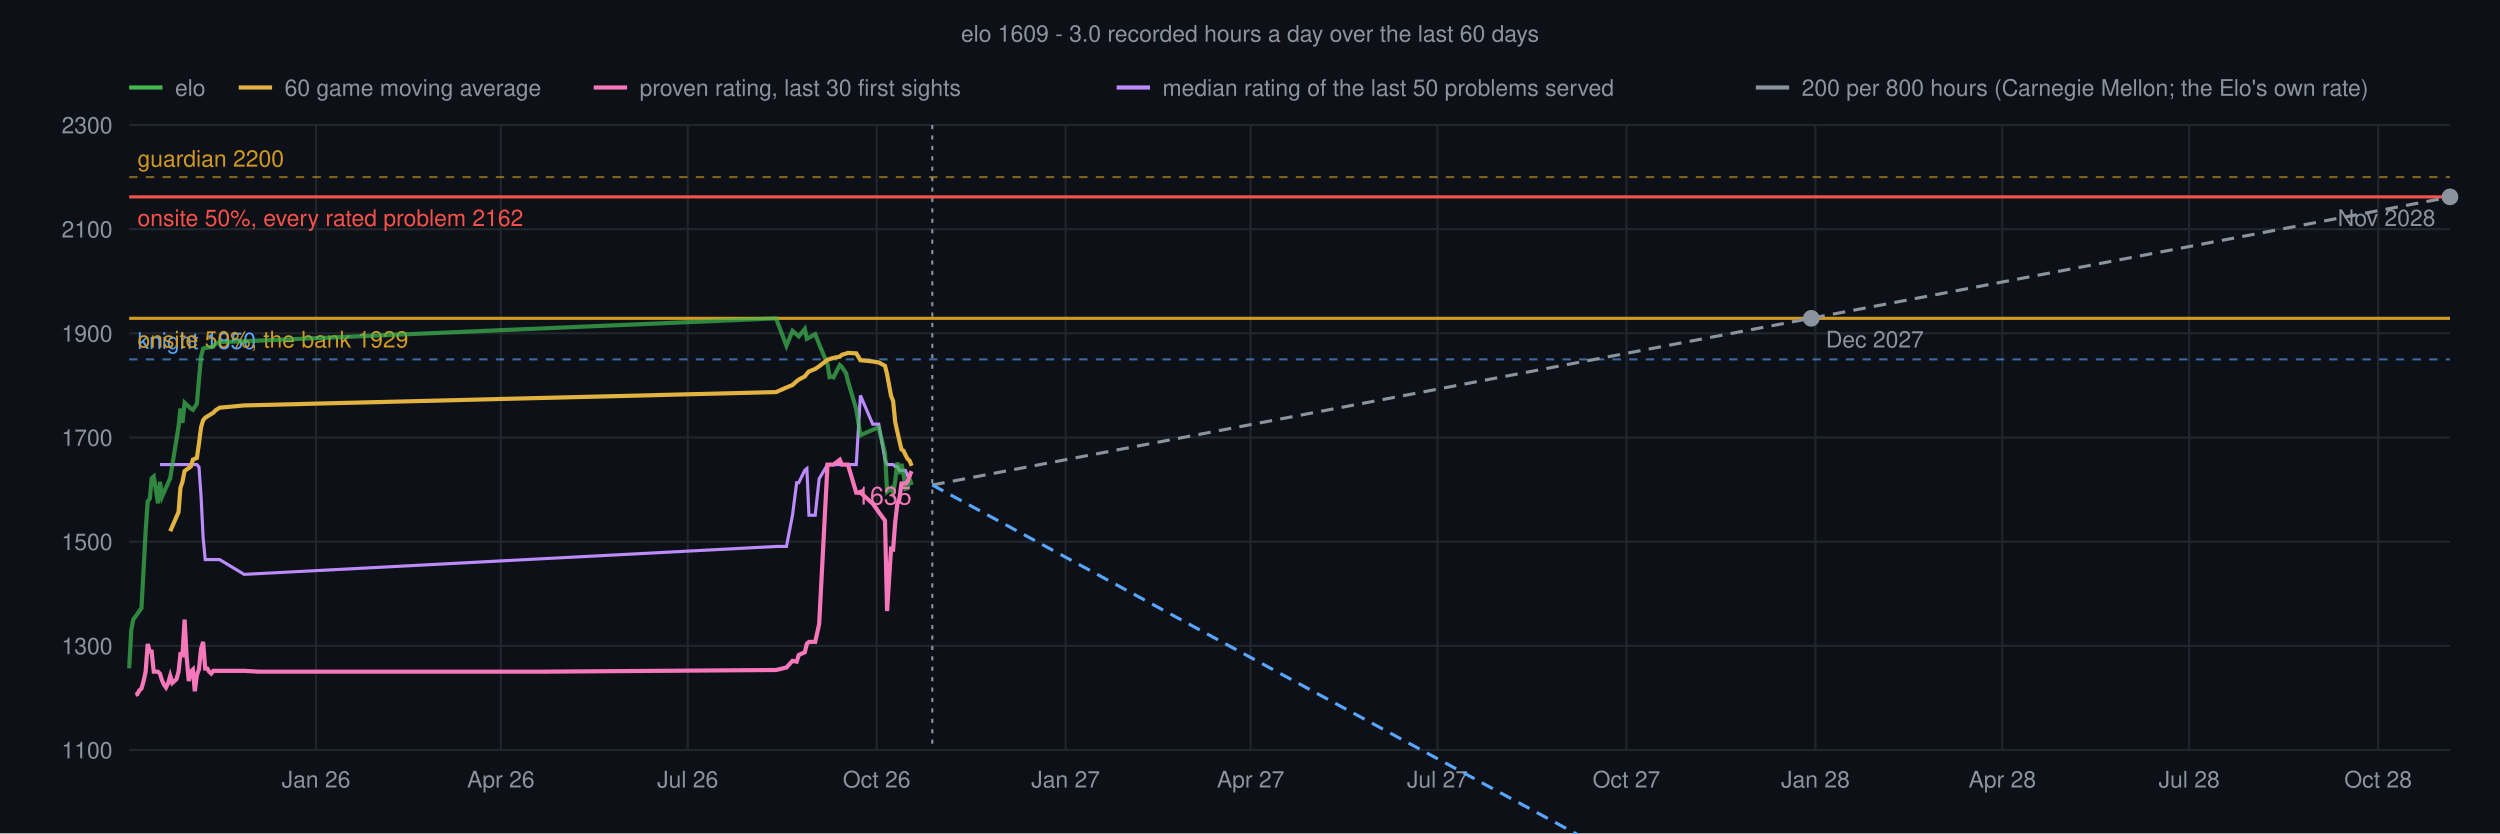
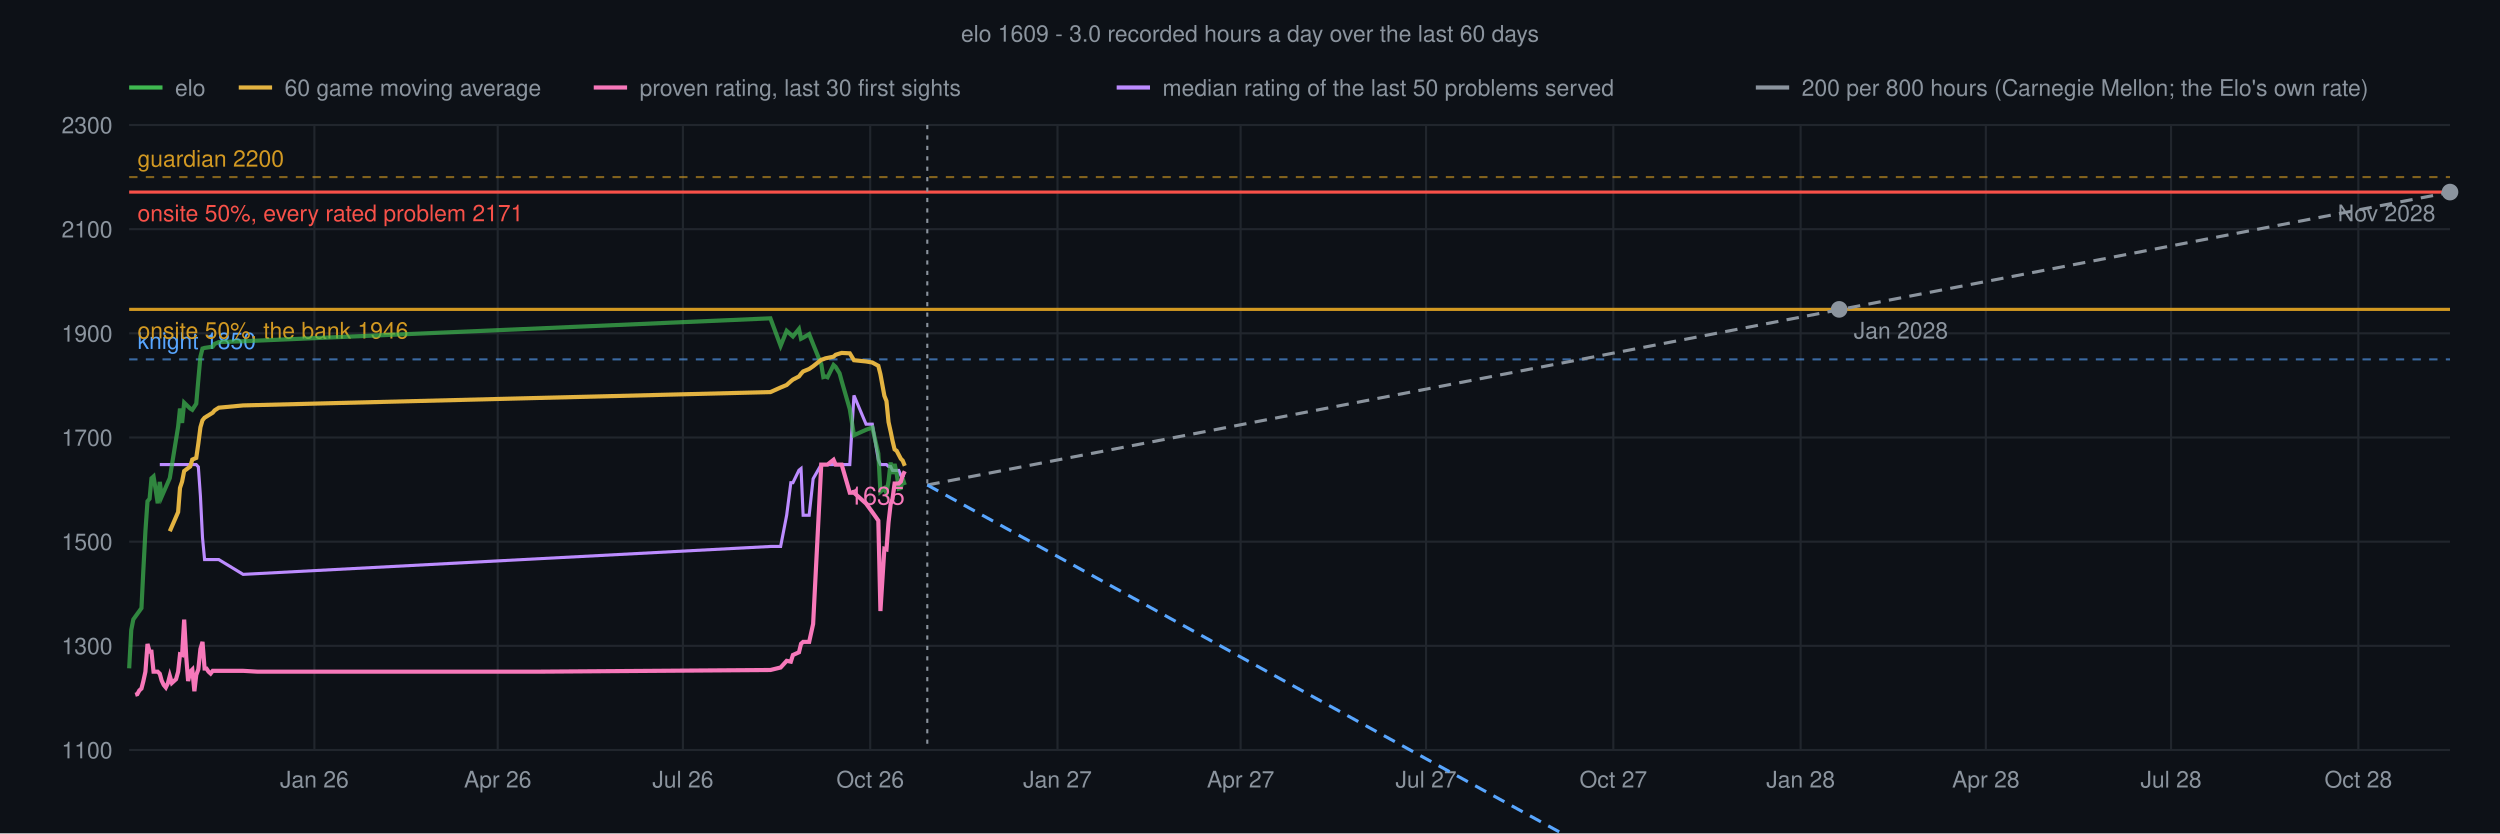
<svg xmlns="http://www.w3.org/2000/svg" viewBox="0 0 1200 400" font-family="Helvetica,sans-serif">
  <rect width="1200" height="400" fill="#0d1117" />
  <text x="600" y="20" text-anchor="middle" font-size="11" fill="#8b949e">elo 1609 - 3.0 recorded hours a day over the last 60 days</text>
  <line x1="62" y1="360.0" x2="1176" y2="360.0" stroke="#21262d" stroke-width="1" />
  <text x="54" y="364.0" text-anchor="end" font-size="11" fill="#8b949e">1100</text>
  <line x1="62" y1="310.0" x2="1176" y2="310.0" stroke="#21262d" stroke-width="1" />
  <text x="54" y="314.0" text-anchor="end" font-size="11" fill="#8b949e">1300</text>
  <line x1="62" y1="260.0" x2="1176" y2="260.0" stroke="#21262d" stroke-width="1" />
  <text x="54" y="264.0" text-anchor="end" font-size="11" fill="#8b949e">1500</text>
  <line x1="62" y1="210.0" x2="1176" y2="210.0" stroke="#21262d" stroke-width="1" />
  <text x="54" y="214.0" text-anchor="end" font-size="11" fill="#8b949e">1700</text>
  <line x1="62" y1="160.0" x2="1176" y2="160.0" stroke="#21262d" stroke-width="1" />
  <text x="54" y="164.0" text-anchor="end" font-size="11" fill="#8b949e">1900</text>
  <line x1="62" y1="110.0" x2="1176" y2="110.0" stroke="#21262d" stroke-width="1" />
  <text x="54" y="114.0" text-anchor="end" font-size="11" fill="#8b949e">2100</text>
  <line x1="62" y1="60.0" x2="1176" y2="60.0" stroke="#21262d" stroke-width="1" />
  <text x="54" y="64.0" text-anchor="end" font-size="11" fill="#8b949e">2300</text>
-   <line x1="151.7" y1="60" x2="151.7" y2="360" stroke="#21262d" stroke-width="1" />
-   <text x="151.7" y="378" text-anchor="middle" font-size="11" fill="#8b949e">Jan 26</text>
-   <line x1="240.4" y1="60" x2="240.4" y2="360" stroke="#21262d" stroke-width="1" />
-   <text x="240.4" y="378" text-anchor="middle" font-size="11" fill="#8b949e">Apr 26</text>
-   <line x1="330.1" y1="60" x2="330.1" y2="360" stroke="#21262d" stroke-width="1" />
-   <text x="330.1" y="378" text-anchor="middle" font-size="11" fill="#8b949e">Jul 26</text>
-   <line x1="420.8" y1="60" x2="420.8" y2="360" stroke="#21262d" stroke-width="1" />
-   <text x="420.8" y="378" text-anchor="middle" font-size="11" fill="#8b949e">Oct 26</text>
-   <line x1="511.5" y1="60" x2="511.5" y2="360" stroke="#21262d" stroke-width="1" />
-   <text x="511.5" y="378" text-anchor="middle" font-size="11" fill="#8b949e">Jan 27</text>
-   <line x1="600.3" y1="60" x2="600.3" y2="360" stroke="#21262d" stroke-width="1" />
-   <text x="600.3" y="378" text-anchor="middle" font-size="11" fill="#8b949e">Apr 27</text>
-   <line x1="690.0" y1="60" x2="690.0" y2="360" stroke="#21262d" stroke-width="1" />
-   <text x="690.0" y="378" text-anchor="middle" font-size="11" fill="#8b949e">Jul 27</text>
-   <line x1="780.7" y1="60" x2="780.7" y2="360" stroke="#21262d" stroke-width="1" />
-   <text x="780.7" y="378" text-anchor="middle" font-size="11" fill="#8b949e">Oct 27</text>
-   <line x1="871.4" y1="60" x2="871.4" y2="360" stroke="#21262d" stroke-width="1" />
-   <text x="871.4" y="378" text-anchor="middle" font-size="11" fill="#8b949e">Jan 28</text>
-   <line x1="961.1" y1="60" x2="961.1" y2="360" stroke="#21262d" stroke-width="1" />
-   <text x="961.1" y="378" text-anchor="middle" font-size="11" fill="#8b949e">Apr 28</text>
-   <line x1="1050.8" y1="60" x2="1050.8" y2="360" stroke="#21262d" stroke-width="1" />
-   <text x="1050.8" y="378" text-anchor="middle" font-size="11" fill="#8b949e">Jul 28</text>
-   <line x1="1141.5" y1="60" x2="1141.5" y2="360" stroke="#21262d" stroke-width="1" />
-   <text x="1141.5" y="378" text-anchor="middle" font-size="11" fill="#8b949e">Oct 28</text>
+   <line x1="150.9" y1="60" x2="150.9" y2="360" stroke="#21262d" stroke-width="1" />
+   <text x="150.9" y="378" text-anchor="middle" font-size="11" fill="#8b949e">Jan 26</text>
+   <line x1="238.9" y1="60" x2="238.9" y2="360" stroke="#21262d" stroke-width="1" />
+   <text x="238.9" y="378" text-anchor="middle" font-size="11" fill="#8b949e">Apr 26</text>
+   <line x1="327.8" y1="60" x2="327.8" y2="360" stroke="#21262d" stroke-width="1" />
+   <text x="327.8" y="378" text-anchor="middle" font-size="11" fill="#8b949e">Jul 26</text>
+   <line x1="417.7" y1="60" x2="417.7" y2="360" stroke="#21262d" stroke-width="1" />
+   <text x="417.7" y="378" text-anchor="middle" font-size="11" fill="#8b949e">Oct 26</text>
+   <line x1="507.6" y1="60" x2="507.6" y2="360" stroke="#21262d" stroke-width="1" />
+   <text x="507.6" y="378" text-anchor="middle" font-size="11" fill="#8b949e">Jan 27</text>
+   <line x1="595.5" y1="60" x2="595.5" y2="360" stroke="#21262d" stroke-width="1" />
+   <text x="595.5" y="378" text-anchor="middle" font-size="11" fill="#8b949e">Apr 27</text>
+   <line x1="684.5" y1="60" x2="684.5" y2="360" stroke="#21262d" stroke-width="1" />
+   <text x="684.5" y="378" text-anchor="middle" font-size="11" fill="#8b949e">Jul 27</text>
+   <line x1="774.4" y1="60" x2="774.4" y2="360" stroke="#21262d" stroke-width="1" />
+   <text x="774.4" y="378" text-anchor="middle" font-size="11" fill="#8b949e">Oct 27</text>
+   <line x1="864.3" y1="60" x2="864.3" y2="360" stroke="#21262d" stroke-width="1" />
+   <text x="864.3" y="378" text-anchor="middle" font-size="11" fill="#8b949e">Jan 28</text>
+   <line x1="953.2" y1="60" x2="953.2" y2="360" stroke="#21262d" stroke-width="1" />
+   <text x="953.2" y="378" text-anchor="middle" font-size="11" fill="#8b949e">Apr 28</text>
+   <line x1="1042.1" y1="60" x2="1042.1" y2="360" stroke="#21262d" stroke-width="1" />
+   <text x="1042.1" y="378" text-anchor="middle" font-size="11" fill="#8b949e">Jul 28</text>
+   <line x1="1132.0" y1="60" x2="1132.0" y2="360" stroke="#21262d" stroke-width="1" />
+   <text x="1132.0" y="378" text-anchor="middle" font-size="11" fill="#8b949e">Oct 28</text>
  <line x1="62" y1="85.0" x2="1176" y2="85.0" stroke="#d29922" stroke-width="1" stroke-dasharray="4 4" stroke-opacity="0.6" />
  <text x="66" y="80.0" font-size="11" fill="#d29922">guardian 2200</text>
  <line x1="62" y1="172.5" x2="1176" y2="172.5" stroke="#58a6ff" stroke-width="1" stroke-dasharray="4 4" stroke-opacity="0.6" />
  <text x="66" y="167.5" font-size="11" fill="#58a6ff">knight 1850</text>
-   <line x1="62" y1="152.8" x2="1176" y2="152.8" stroke="#d29922" stroke-width="1.5" />
-   <text x="66" y="166.8" font-size="11" fill="#d29922">onsite 50%, the bank 1929</text>
-   <line x1="62" y1="94.5" x2="1176" y2="94.5" stroke="#f85149" stroke-width="1.5" />
-   <text x="66" y="108.5" font-size="11" fill="#f85149">onsite 50%, every rated problem 2162</text>
-   <line x1="447.5" y1="60" x2="447.5" y2="360" stroke="#8b949e" stroke-width="1" stroke-dasharray="2 3" />
-   <line x1="447.5" y1="232.8" x2="1176.0" y2="94.6" stroke="#8b949e" stroke-width="1.5" stroke-dasharray="6 4" />
-   <circle cx="869.4" cy="152.8" r="4" fill="#8b949e" />
-   <text x="876.4" y="166.8" text-anchor="start" font-size="11" fill="#8b949e">Dec 2027</text>
-   <circle cx="1176.0" cy="94.5" r="4" fill="#8b949e" />
-   <text x="1169.0" y="108.5" text-anchor="end" font-size="11" fill="#8b949e">Nov 2028</text>
-   <line x1="447.5" y1="232.8" x2="1176.0" y2="627.5" stroke="#58a6ff" stroke-width="1.5" stroke-dasharray="6 4" />
-   <polyline points="76.8,223.0 77.8,223.0 81.7,223.0 85.7,223.0 86.6,223.0 87.6,223.0 88.6,223.0 91.6,223.0 92.6,223.0 94.5,223.0 95.5,224.1 96.5,238.1 97.5,258.1 98.5,268.6 102.4,268.6 103.4,268.6 105.4,268.6 117.2,275.7 372.5,262.3 377.5,262.3 380.4,247.3 382.4,231.7 383.4,231.7 386.3,225.7 387.3,224.9 388.3,247.3 391.3,247.3 393.2,229.8 397.2,223.0 398.2,223.0 399.2,223.0 400.1,223.0 403.1,223.0 404.1,223.0 406.1,223.0 407.0,223.0 411.0,223.0 413.0,189.8 418.9,203.6 421.8,203.6 424.8,220.7 425.8,223.0 427.7,223.0 428.7,223.0 429.7,223.9 430.7,223.9 431.7,225.8 432.7,225.8 433.7,225.8 434.6,225.8 435.6,228.2 436.6,228.2 437.6,228.2" fill="none" stroke="#bc8cff" stroke-width="1.5" />
-   <polyline points="62.0,320.8 63.0,302.4 64.0,297.3 67.9,291.9 68.9,273.8 69.9,255.0 70.9,240.6 71.9,239.4 72.8,229.6 73.8,228.7 74.8,234.9 75.8,241.6 76.8,231.3 77.8,238.4 81.7,229.5 85.7,204.8 86.6,196.1 87.6,203.0 88.6,193.3 91.6,196.1 92.6,196.7 94.5,193.8 95.5,182.3 96.5,171.2 97.5,167.3 98.5,167.0 102.4,166.4 103.4,165.1 105.4,164.2 117.2,163.8 372.5,152.8 377.5,166.0 380.4,158.8 382.4,160.6 383.4,161.5 386.3,157.9 387.3,162.6 388.3,162.1 391.3,160.4 393.2,165.2 397.2,174.8 398.2,181.0 399.2,180.7 400.1,181.1 403.1,175.2 404.1,176.1 406.1,179.2 407.0,182.9 411.0,196.4 413.0,208.9 418.9,206.3 421.8,205.2 424.8,217.7 425.8,236.0 427.7,234.4 428.7,236.7 429.7,230.9 430.7,222.0 431.7,227.5 432.7,222.7 433.7,227.3 434.6,234.6 435.6,234.3 436.6,229.8 437.6,232.8" fill="none" stroke="#3fb950" stroke-width="2" stroke-opacity="0.7" />
-   <polyline points="81.7,255.0 85.7,245.8 86.6,234.2 87.6,231.2 88.6,226.1 91.6,223.9 92.6,220.6 94.5,219.8 95.5,212.9 96.5,205.1 97.5,201.7 98.5,200.5 102.4,198.1 103.4,197.0 105.4,195.7 117.2,194.6 372.5,188.2 377.5,186.0 380.4,184.8 382.4,183.0 383.4,182.2 386.3,180.7 387.3,179.4 388.3,178.3 391.3,177.1 393.2,175.8 397.2,172.7 398.2,172.4 399.2,172.0 400.1,171.8 403.1,171.2 404.1,170.3 406.1,169.7 407.0,169.4 411.0,169.6 413.0,172.9 418.9,173.5 421.8,174.0 424.8,175.6 425.8,179.6 427.7,190.0 428.7,192.5 429.7,202.6 430.7,207.1 431.7,211.5 432.7,215.7 433.7,216.4 434.6,218.3 435.6,220.2 436.6,221.1 437.6,223.6" fill="none" stroke="#e3b341" stroke-width="2" />
-   <polyline points="65.0,333.5 65.9,333.2 66.9,331.4 67.9,330.5 68.9,327.0 69.9,322.4 70.9,309.1 71.9,312.8 72.8,312.8 73.8,322.4 74.8,322.4 75.8,322.4 76.8,323.4 77.8,326.7 78.8,328.8 79.7,330.0 80.7,327.9 81.7,324.4 82.7,327.8 84.7,326.0 85.7,322.4 86.6,314.1 87.6,314.4 88.6,297.4 89.6,315.5 90.6,326.9 91.6,322.4 92.6,321.4 93.5,331.8 94.5,324.0 95.5,321.3 96.5,311.5 97.5,308.1 98.5,320.9 99.5,320.9 100.4,322.4 101.4,323.3 102.4,322.0 103.4,322.0 105.4,322.0 117.2,322.0 124.1,322.4 231.6,322.4 260.2,322.4 372.5,321.6 377.5,320.4 380.4,317.2 382.4,317.6 383.4,314.4 386.3,313.1 387.3,309.0 388.3,308.1 391.3,308.1 393.2,299.5 397.2,223.0 398.2,223.0 399.2,223.0 400.1,223.0 403.1,220.7 404.1,223.0 406.1,223.0 407.0,223.0 411.0,236.5 413.0,236.5 418.9,241.7 421.8,245.8 424.8,249.9 425.8,293.3 427.7,263.4 428.7,263.7 429.7,250.7 430.7,242.0 431.7,239.5 432.7,232.1 433.7,232.1 434.6,232.1 435.6,231.2 436.6,228.2 437.6,226.2" fill="none" stroke="#f778ba" stroke-width="2" />
-   <text x="437.6" y="242.2" text-anchor="end" font-size="12" fill="#f778ba">1635</text>
+   <line x1="62" y1="148.5" x2="1176" y2="148.5" stroke="#d29922" stroke-width="1.5" />
+   <text x="66" y="162.5" font-size="11" fill="#d29922">onsite 50%, the bank 1946</text>
+   <line x1="62" y1="92.2" x2="1176" y2="92.2" stroke="#f85149" stroke-width="1.5" />
+   <text x="66" y="106.2" font-size="11" fill="#f85149">onsite 50%, every rated problem 2171</text>
+   <line x1="445.1" y1="60" x2="445.1" y2="360" stroke="#8b949e" stroke-width="1" stroke-dasharray="2 3" />
+   <line x1="445.1" y1="232.8" x2="1176.0" y2="92.3" stroke="#8b949e" stroke-width="1.5" stroke-dasharray="6 4" />
+   <circle cx="882.8" cy="148.5" r="4" fill="#8b949e" />
+   <text x="889.8" y="162.5" text-anchor="start" font-size="11" fill="#8b949e">Jan 2028</text>
+   <circle cx="1176.0" cy="92.2" r="4" fill="#8b949e" />
+   <text x="1169.0" y="106.2" text-anchor="end" font-size="11" fill="#8b949e">Nov 2028</text>
+   <line x1="445.1" y1="232.8" x2="1176.0" y2="634.0" stroke="#58a6ff" stroke-width="1.5" stroke-dasharray="6 4" />
+   <polyline points="76.7,223.0 77.6,223.0 81.5,223.0 85.5,223.0 86.4,223.0 87.4,223.0 88.4,223.0 91.3,223.0 92.3,223.0 94.2,223.0 95.2,224.1 96.2,238.1 97.2,258.1 98.2,268.6 102.1,268.6 103.0,268.6 105.0,268.6 116.7,275.7 369.8,262.3 374.7,262.3 377.6,247.3 379.6,231.7 380.6,231.7 383.5,225.7 384.5,224.9 385.5,247.3 388.4,247.3 390.3,229.8 394.2,223.0 395.2,223.0 396.2,223.0 397.2,223.0 400.1,223.0 401.1,223.0 403.0,223.0 404.0,223.0 407.9,223.0 409.9,189.8 415.7,203.6 418.7,203.6 421.6,220.7 422.6,223.0 424.5,223.0 425.5,223.0 426.5,223.9 427.5,223.9 428.4,225.8 429.4,225.8 430.4,225.8 431.4,225.8 432.4,228.2 433.3,228.2 434.3,228.2" fill="none" stroke="#bc8cff" stroke-width="1.5" />
+   <polyline points="62.0,320.8 63.0,302.4 64.0,297.3 67.9,291.9 68.8,273.8 69.8,255.0 70.8,240.6 71.8,239.4 72.7,229.6 73.7,228.7 74.7,234.9 75.7,241.6 76.7,231.3 77.6,238.4 81.5,229.5 85.5,204.8 86.4,196.1 87.4,203.0 88.4,193.3 91.3,196.1 92.3,196.7 94.2,193.8 95.2,182.3 96.2,171.2 97.2,167.3 98.2,167.0 102.1,166.4 103.0,165.1 105.0,164.2 116.7,163.8 369.8,152.8 374.7,166.0 377.6,158.8 379.6,160.6 380.6,161.5 383.5,157.9 384.5,162.6 385.5,162.1 388.4,160.4 390.3,165.2 394.2,174.8 395.2,181.0 396.2,180.7 397.2,181.1 400.1,175.2 401.1,176.1 403.0,179.2 404.0,182.9 407.9,196.4 409.9,208.9 415.7,206.3 418.7,205.2 421.6,217.7 422.6,236.0 424.5,234.4 425.5,236.7 426.5,230.9 427.5,222.0 428.4,227.5 429.4,222.7 430.4,227.3 431.4,234.6 432.4,234.3 433.3,229.8 434.3,232.8" fill="none" stroke="#3fb950" stroke-width="2" stroke-opacity="0.7" />
+   <polyline points="81.5,255.0 85.5,245.8 86.4,234.2 87.4,231.2 88.4,226.1 91.3,223.9 92.3,220.6 94.2,219.8 95.2,212.9 96.2,205.1 97.2,201.7 98.2,200.5 102.1,198.1 103.0,197.0 105.0,195.7 116.7,194.6 369.8,188.2 374.7,186.0 377.6,184.8 379.6,183.0 380.6,182.2 383.5,180.7 384.5,179.4 385.5,178.3 388.4,177.1 390.3,175.8 394.2,172.7 395.2,172.4 396.2,172.0 397.2,171.8 400.1,171.2 401.1,170.3 403.0,169.7 404.0,169.4 407.9,169.6 409.9,172.9 415.7,173.5 418.7,174.0 421.6,175.6 422.6,179.6 424.5,190.0 425.5,192.5 426.5,202.6 427.5,207.1 428.4,211.5 429.4,215.7 430.4,216.4 431.4,218.3 432.4,220.2 433.3,221.1 434.3,223.6" fill="none" stroke="#e3b341" stroke-width="2" />
+   <polyline points="64.9,333.5 65.9,333.2 66.9,331.4 67.9,330.5 68.8,327.0 69.8,322.4 70.8,309.1 71.8,312.8 72.7,312.8 73.7,322.4 74.7,322.4 75.7,322.4 76.7,323.4 77.6,326.7 78.6,328.8 79.6,330.0 80.6,327.9 81.5,324.4 82.5,327.8 84.5,326.0 85.5,322.4 86.4,314.1 87.4,314.4 88.4,297.4 89.4,315.5 90.3,326.9 91.3,322.4 92.3,321.4 93.3,331.8 94.2,324.0 95.2,321.3 96.2,311.5 97.2,308.1 98.2,320.9 99.1,320.9 100.1,322.4 101.1,323.3 102.1,322.0 103.0,322.0 105.0,322.0 116.7,322.0 123.6,322.4 230.1,322.4 258.4,322.4 369.8,321.6 374.7,320.4 377.6,317.2 379.6,317.6 380.6,314.4 383.5,313.1 384.5,309.0 385.5,308.1 388.4,308.1 390.3,299.5 394.2,223.0 395.2,223.0 396.2,223.0 397.2,223.0 400.1,220.7 401.1,223.0 403.0,223.0 404.0,223.0 407.9,236.5 409.9,236.5 415.7,241.7 418.7,245.8 421.6,249.9 422.6,293.3 424.5,263.4 425.5,263.7 426.5,250.7 427.5,242.0 428.4,239.5 429.4,232.1 430.4,232.1 431.4,232.1 432.4,231.2 433.3,228.2 434.3,226.2" fill="none" stroke="#f778ba" stroke-width="2" />
+   <text x="434.3" y="242.2" text-anchor="end" font-size="12" fill="#f778ba">1635</text>
  <line x1="62" y1="42" x2="78" y2="42" stroke="#3fb950" stroke-width="2" />
  <text x="84" y="46" font-size="11" fill="#8b949e">elo</text>
  <line x1="114.6" y1="42" x2="130.6" y2="42" stroke="#e3b341" stroke-width="2" />
  <text x="136.6" y="46" font-size="11" fill="#8b949e">60 game moving average</text>
  <line x1="285.0" y1="42" x2="301.0" y2="42" stroke="#f778ba" stroke-width="2" />
  <text x="307.0" y="46" font-size="11" fill="#8b949e">proven rating, last 30 first sights</text>
  <line x1="536.0" y1="42" x2="552.0" y2="42" stroke="#bc8cff" stroke-width="2" />
  <text x="558.0" y="46" font-size="11" fill="#8b949e">median rating of the last 50 problems served</text>
  <line x1="842.8" y1="42" x2="858.8" y2="42" stroke="#8b949e" stroke-width="2" />
  <text x="864.8" y="46" font-size="11" fill="#8b949e">200 per 800 hours (Carnegie Mellon; the Elo's own rate)</text>
  <line x1="1217.8" y1="42" x2="1233.8" y2="42" stroke="#58a6ff" stroke-width="2" />
  <text x="1239.8" y="46" font-size="11" fill="#8b949e">first-sight rate, -71 per 100 hours</text>
</svg>
